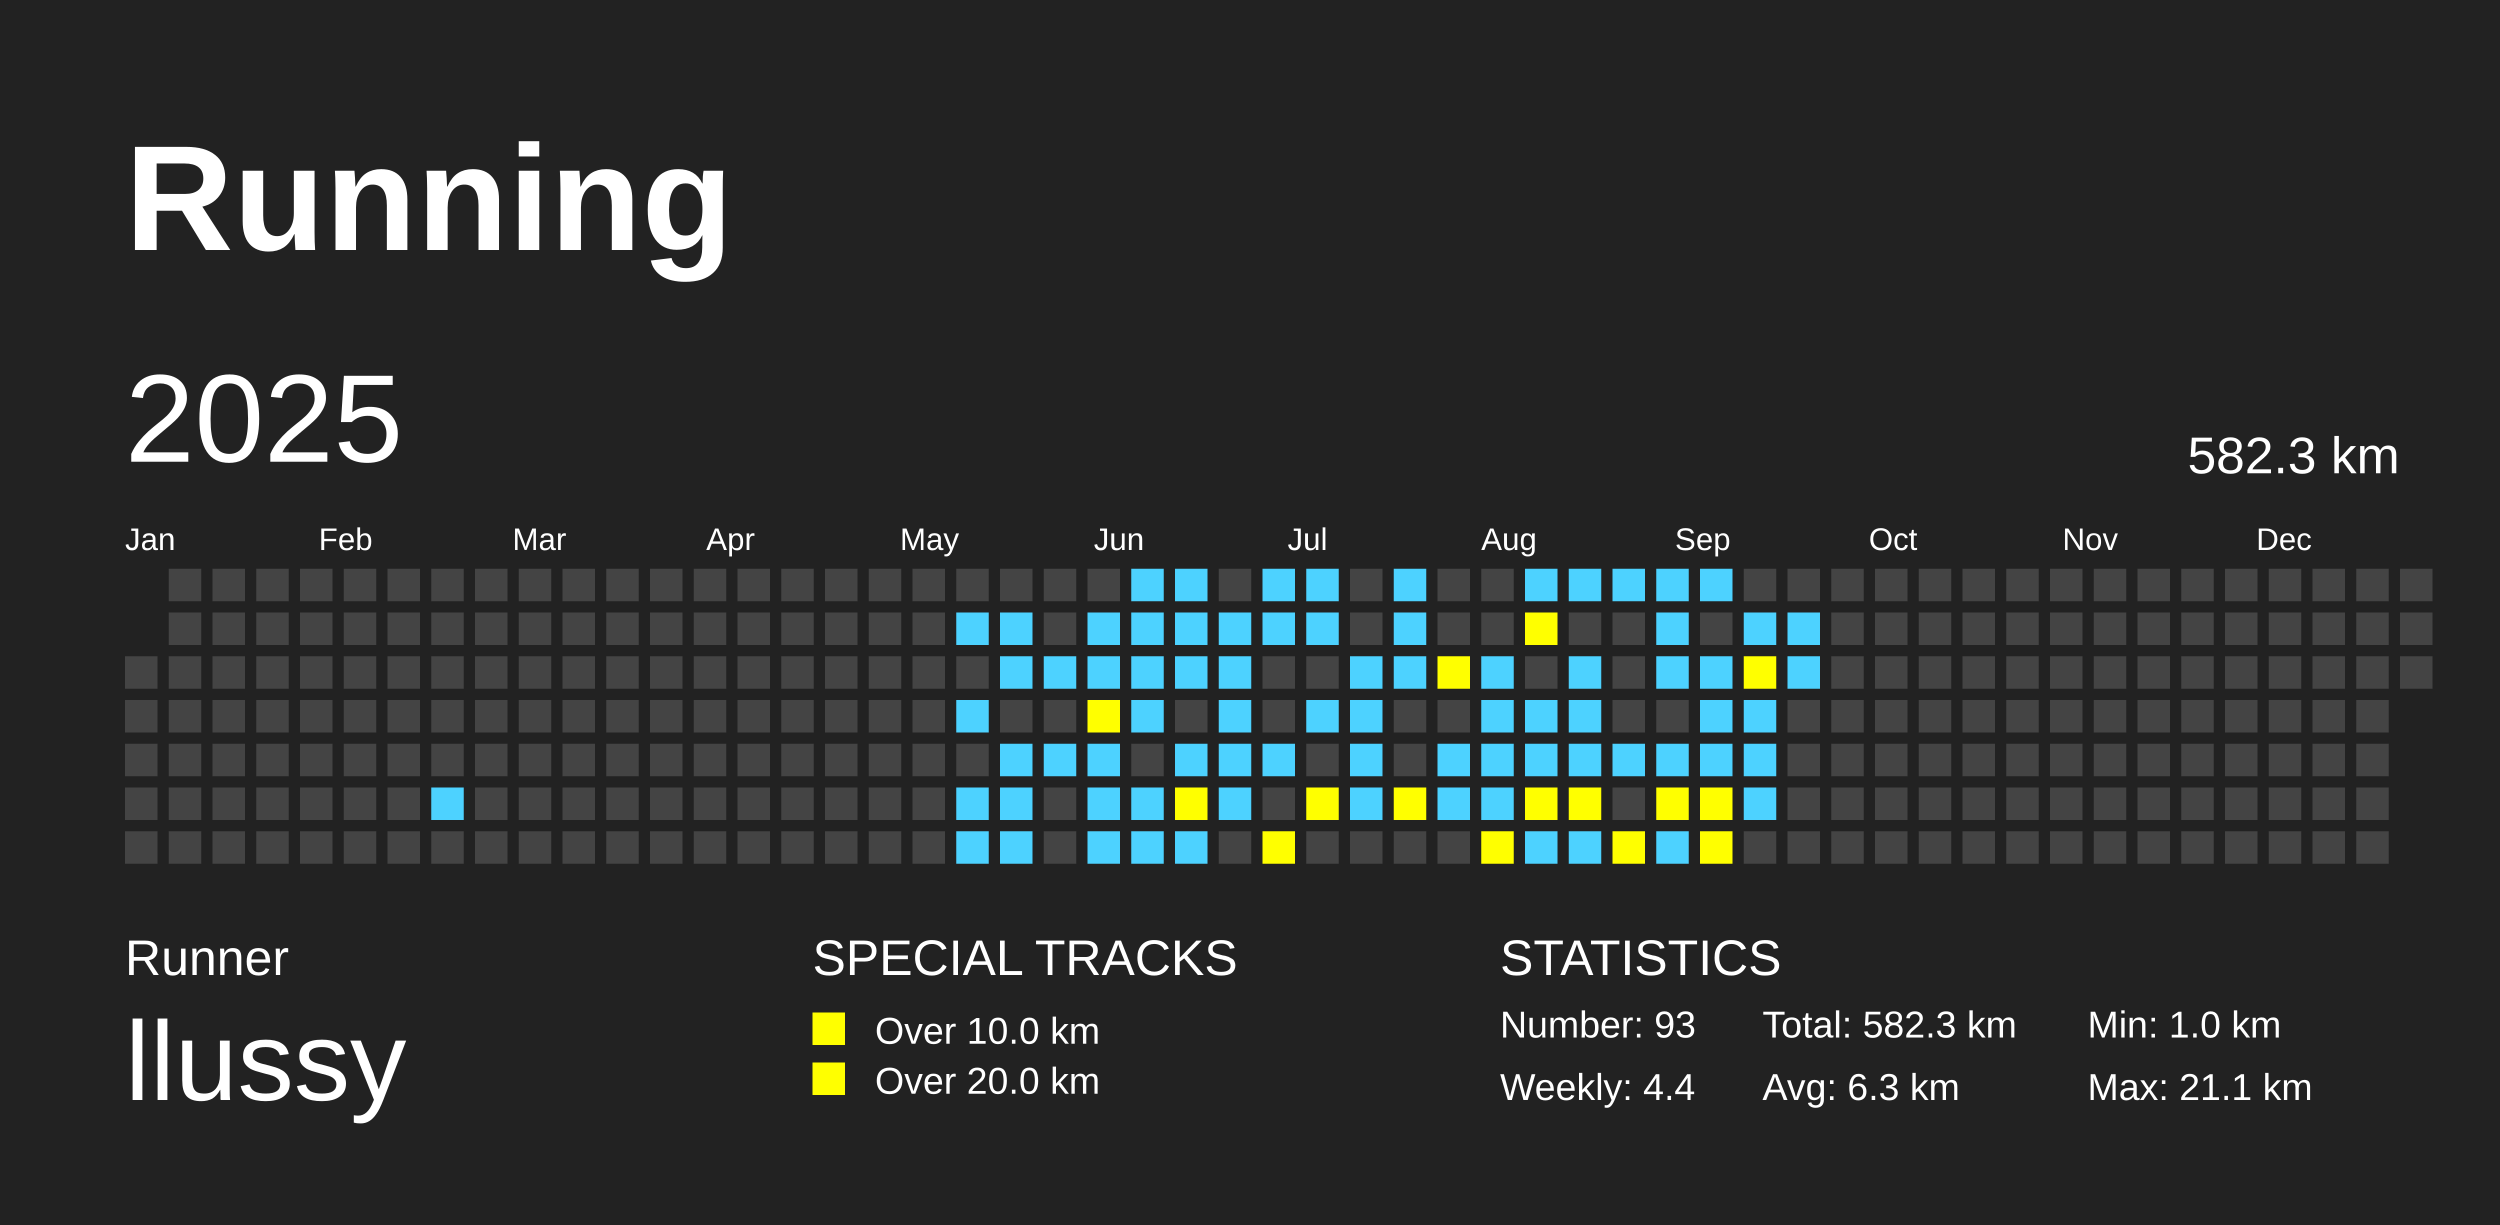
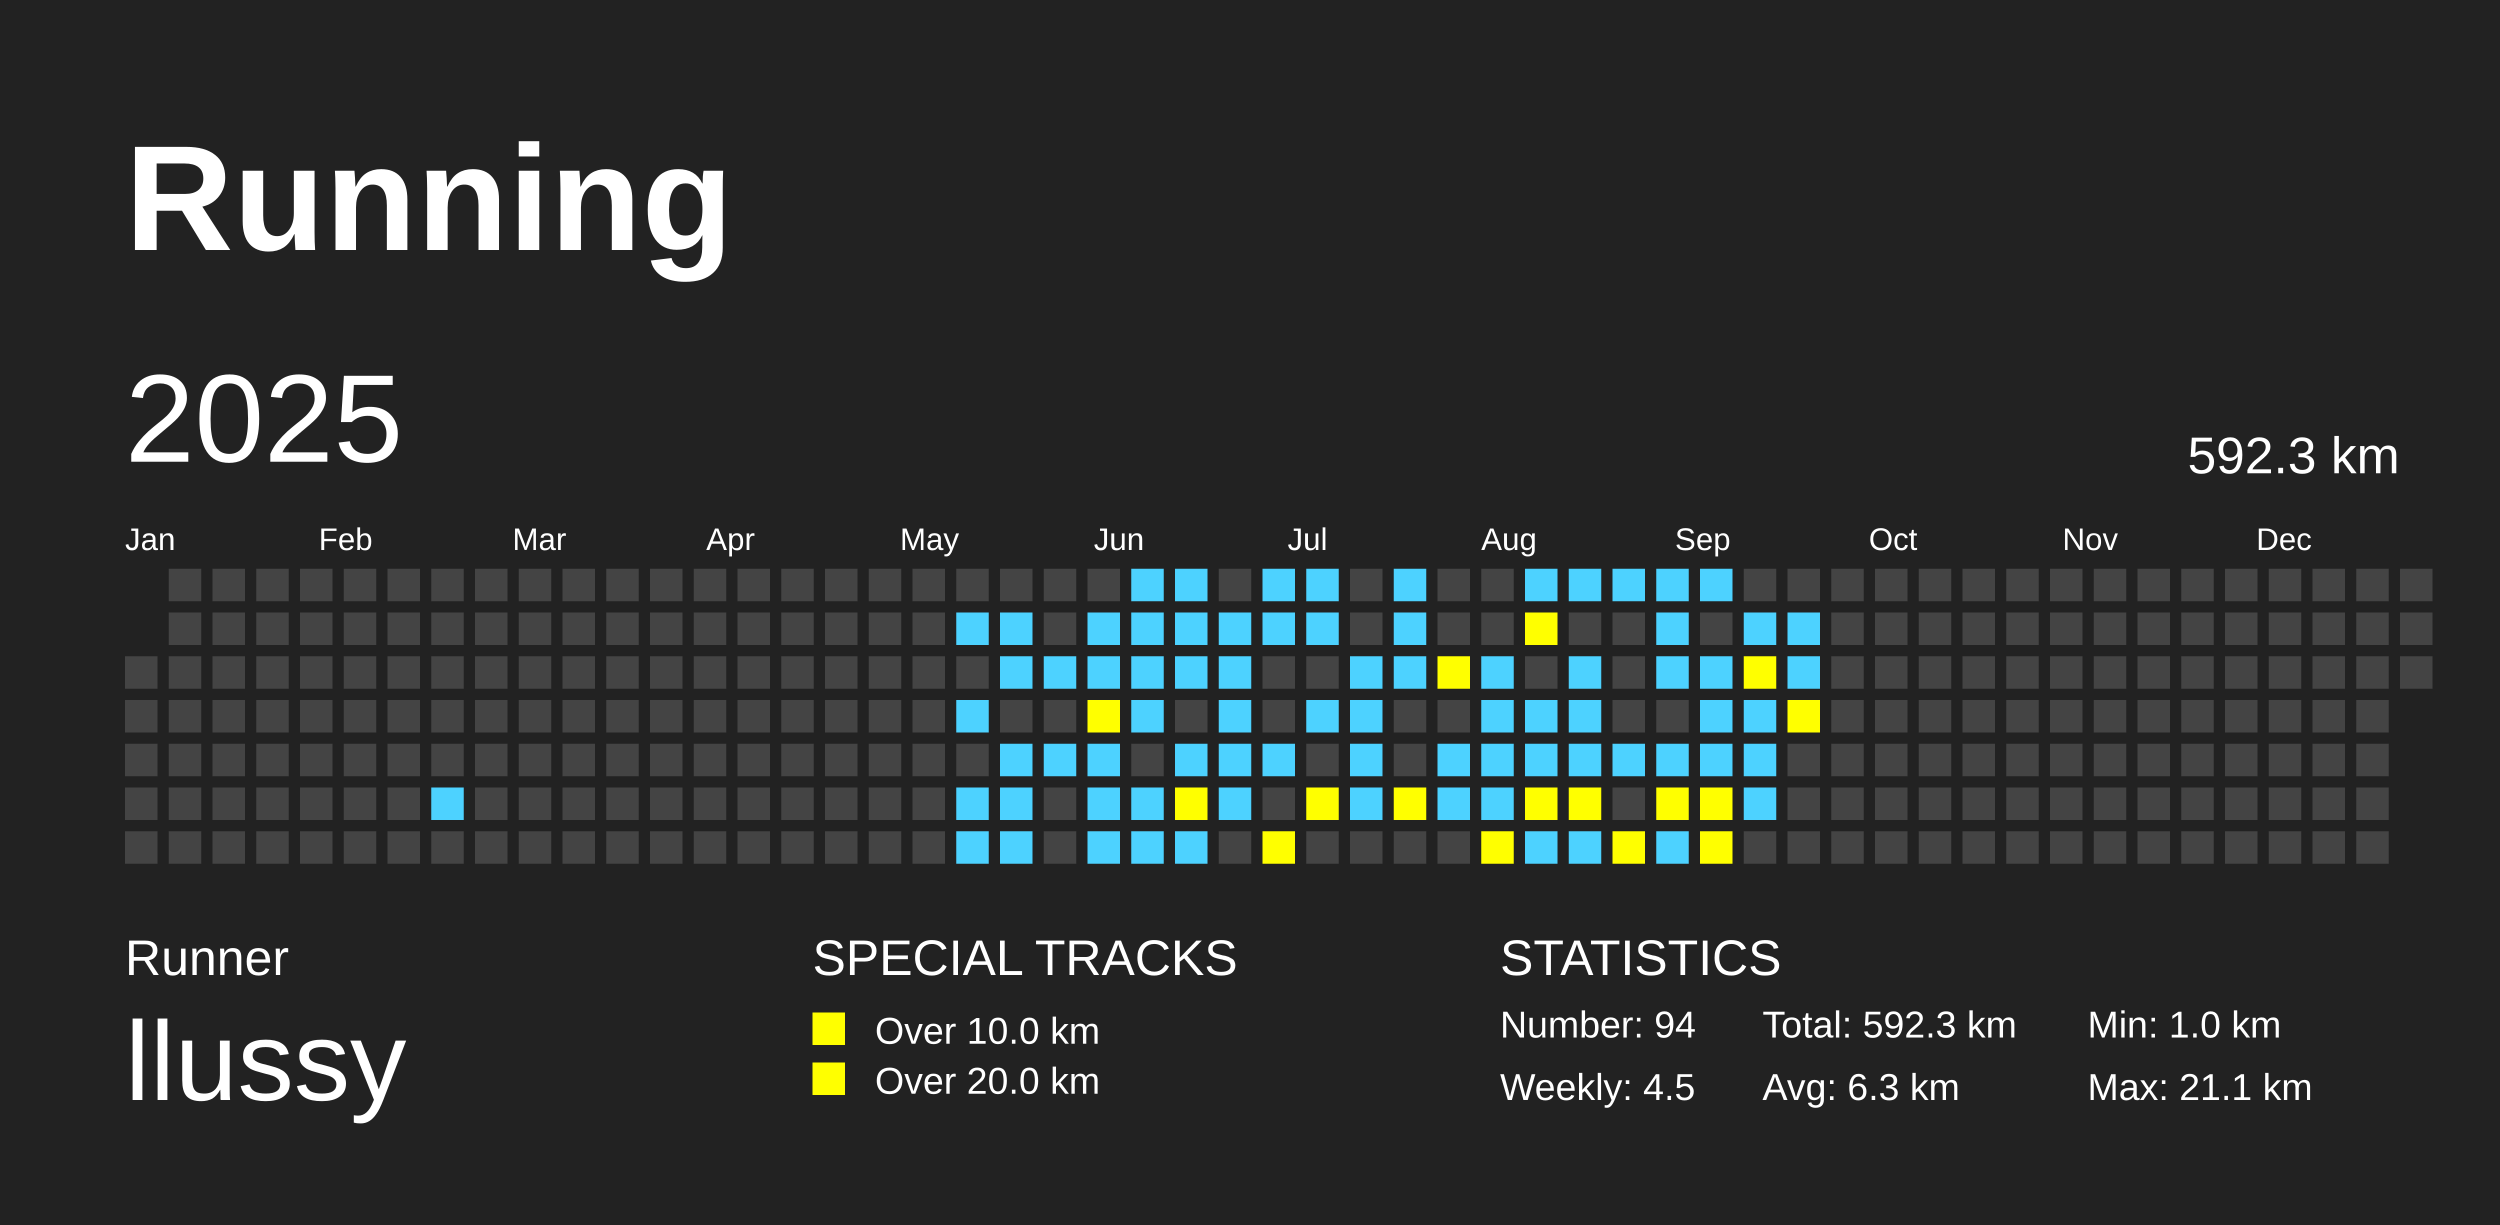
<svg xmlns="http://www.w3.org/2000/svg" baseProfile="full" height="98mm" version="1.1" viewBox="0,0,200,98" width="200mm">
  <defs />
  <rect fill="#222222" height="98" width="200" x="0" y="0" />
  <text fill="#FFFFFF" style="font-size:12px; font-family:Arial; font-weight:bold;" x="10" y="20">Running</text>
  <text fill="#FFFFFF" style="font-size:4px; font-family:Arial" x="10" y="78">Runner</text>
  <text fill="#FFFFFF" style="font-size:9px; font-family:Arial" x="10" y="88">llussy</text>
  <text fill="#FFFFFF" style="font-size:4px; font-family:Arial" x="65" y="78">SPECIAL TRACKS</text>
  <rect fill="#FFFF00" height="2.6" width="2.6" x="65" y="81" />
  <text fill="#FFFFFF" style="font-size:3px; font-family:Arial" x="70" y="83.5">Over 10.0 km</text>
  <rect fill="#FFFF00" height="2.6" width="2.6" x="65" y="85" />
  <text fill="#FFFFFF" style="font-size:3px; font-family:Arial" x="70" y="87.5">Over 20.0 km</text>
  <text fill="#FFFFFF" style="font-size:4px; font-family:Arial" x="120" y="78">STATISTICS</text>
-   <text fill="#FFFFFF" style="font-size:3px; font-family:Arial" x="120" y="83">Number: 93</text>
-   <text fill="#FFFFFF" style="font-size:3px; font-family:Arial" x="120" y="88">Weekly: 4.4</text>
-   <text fill="#FFFFFF" style="font-size:3px; font-family:Arial" x="141" y="83">Total: 582.3 km</text>
+   <text fill="#FFFFFF" style="font-size:3px; font-family:Arial" x="120" y="83">Number: 94</text>
+   <text fill="#FFFFFF" style="font-size:3px; font-family:Arial" x="120" y="88">Weekly: 4.5</text>
+   <text fill="#FFFFFF" style="font-size:3px; font-family:Arial" x="141" y="83">Total: 592.3 km</text>
  <text fill="#FFFFFF" style="font-size:3px; font-family:Arial" x="141" y="88">Avg: 6.3 km</text>
  <text fill="#FFFFFF" style="font-size:3px; font-family:Arial" x="167" y="83">Min: 1.0 km</text>
  <text fill="#FFFFFF" style="font-size:3px; font-family:Arial" x="167" y="88">Max: 21.1 km</text>
  <text dominant-baseline="hanging" fill="#FFFFFF" style="font-size:10.0px; font-family:Arial;" x="10" y="30">2025</text>
-   <text dominant-baseline="hanging" fill="#FFFFFF" style="font-size:4.125px; font-family:Arial;" x="175" y="35">582.3 km</text>
+   <text dominant-baseline="hanging" fill="#FFFFFF" style="font-size:4.125px; font-family:Arial;" x="175" y="35">592.3 km</text>
  <text fill="#FFFFFF" style="font-size:2.5px; font-family:Arial" x="10.0" y="44">Jan</text>
  <text fill="#FFFFFF" style="font-size:2.5px; font-family:Arial" x="25.5" y="44">Feb</text>
  <text fill="#FFFFFF" style="font-size:2.5px; font-family:Arial" x="41.0" y="44">Mar</text>
  <text fill="#FFFFFF" style="font-size:2.5px; font-family:Arial" x="56.5" y="44">Apr</text>
  <text fill="#FFFFFF" style="font-size:2.5px; font-family:Arial" x="72.0" y="44">May</text>
  <text fill="#FFFFFF" style="font-size:2.5px; font-family:Arial" x="87.5" y="44">Jun</text>
  <text fill="#FFFFFF" style="font-size:2.5px; font-family:Arial" x="103.0" y="44">Jul</text>
  <text fill="#FFFFFF" style="font-size:2.5px; font-family:Arial" x="118.5" y="44">Aug</text>
  <text fill="#FFFFFF" style="font-size:2.5px; font-family:Arial" x="134.0" y="44">Sep</text>
  <text fill="#FFFFFF" style="font-size:2.5px; font-family:Arial" x="149.5" y="44">Oct</text>
  <text fill="#FFFFFF" style="font-size:2.5px; font-family:Arial" x="165.0" y="44">Nov</text>
  <text fill="#FFFFFF" style="font-size:2.5px; font-family:Arial" x="180.5" y="44">Dec</text>
  <rect fill="#444444" height="2.6" width="2.6" x="10.0" y="52.5" />
  <rect fill="#444444" height="2.6" width="2.6" x="10.0" y="56.0" />
  <rect fill="#444444" height="2.6" width="2.6" x="10.0" y="59.5" />
  <rect fill="#444444" height="2.6" width="2.6" x="10.0" y="63.0" />
  <rect fill="#444444" height="2.6" width="2.6" x="10.0" y="66.5" />
  <rect fill="#444444" height="2.6" width="2.6" x="13.5" y="45.5" />
  <rect fill="#444444" height="2.6" width="2.6" x="13.5" y="49.0" />
  <rect fill="#444444" height="2.6" width="2.6" x="13.5" y="52.5" />
  <rect fill="#444444" height="2.6" width="2.6" x="13.5" y="56.0" />
  <rect fill="#444444" height="2.6" width="2.6" x="13.5" y="59.5" />
  <rect fill="#444444" height="2.6" width="2.6" x="13.5" y="63.0" />
  <rect fill="#444444" height="2.6" width="2.6" x="13.5" y="66.5" />
  <rect fill="#444444" height="2.6" width="2.6" x="17.0" y="45.5" />
  <rect fill="#444444" height="2.6" width="2.6" x="17.0" y="49.0" />
  <rect fill="#444444" height="2.6" width="2.6" x="17.0" y="52.5" />
  <rect fill="#444444" height="2.6" width="2.6" x="17.0" y="56.0" />
  <rect fill="#444444" height="2.6" width="2.6" x="17.0" y="59.5" />
  <rect fill="#444444" height="2.6" width="2.6" x="17.0" y="63.0" />
  <rect fill="#444444" height="2.6" width="2.6" x="17.0" y="66.5" />
  <rect fill="#444444" height="2.6" width="2.6" x="20.5" y="45.5" />
  <rect fill="#444444" height="2.6" width="2.6" x="20.5" y="49.0" />
  <rect fill="#444444" height="2.6" width="2.6" x="20.5" y="52.5" />
  <rect fill="#444444" height="2.6" width="2.6" x="20.5" y="56.0" />
  <rect fill="#444444" height="2.6" width="2.6" x="20.5" y="59.5" />
  <rect fill="#444444" height="2.6" width="2.6" x="20.5" y="63.0" />
  <rect fill="#444444" height="2.6" width="2.6" x="20.5" y="66.5" />
  <rect fill="#444444" height="2.6" width="2.6" x="24.0" y="45.5" />
  <rect fill="#444444" height="2.6" width="2.6" x="24.0" y="49.0" />
  <rect fill="#444444" height="2.6" width="2.6" x="24.0" y="52.5" />
  <rect fill="#444444" height="2.6" width="2.6" x="24.0" y="56.0" />
  <rect fill="#444444" height="2.6" width="2.6" x="24.0" y="59.5" />
  <rect fill="#444444" height="2.6" width="2.6" x="24.0" y="63.0" />
  <rect fill="#444444" height="2.6" width="2.6" x="24.0" y="66.5" />
  <rect fill="#444444" height="2.6" width="2.6" x="27.5" y="45.5" />
  <rect fill="#444444" height="2.6" width="2.6" x="27.5" y="49.0" />
  <rect fill="#444444" height="2.6" width="2.6" x="27.5" y="52.5" />
  <rect fill="#444444" height="2.6" width="2.6" x="27.5" y="56.0" />
  <rect fill="#444444" height="2.6" width="2.6" x="27.5" y="59.5" />
  <rect fill="#444444" height="2.6" width="2.6" x="27.5" y="63.0" />
  <rect fill="#444444" height="2.6" width="2.6" x="27.5" y="66.5" />
  <rect fill="#444444" height="2.6" width="2.6" x="31.0" y="45.5" />
  <rect fill="#444444" height="2.6" width="2.6" x="31.0" y="49.0" />
  <rect fill="#444444" height="2.6" width="2.6" x="31.0" y="52.5" />
  <rect fill="#444444" height="2.6" width="2.6" x="31.0" y="56.0" />
  <rect fill="#444444" height="2.6" width="2.6" x="31.0" y="59.5" />
  <rect fill="#444444" height="2.6" width="2.6" x="31.0" y="63.0" />
  <rect fill="#444444" height="2.6" width="2.6" x="31.0" y="66.5" />
  <rect fill="#444444" height="2.6" width="2.6" x="34.5" y="45.5" />
  <rect fill="#444444" height="2.6" width="2.6" x="34.5" y="49.0" />
  <rect fill="#444444" height="2.6" width="2.6" x="34.5" y="52.5" />
  <rect fill="#444444" height="2.6" width="2.6" x="34.5" y="56.0" />
  <rect fill="#444444" height="2.6" width="2.6" x="34.5" y="59.5" />
  <rect fill="#4dd2ff" height="2.6" width="2.6" x="34.5" y="63.0" />
  <rect fill="#444444" height="2.6" width="2.6" x="34.5" y="66.5" />
  <rect fill="#444444" height="2.6" width="2.6" x="38.0" y="45.5" />
  <rect fill="#444444" height="2.6" width="2.6" x="38.0" y="49.0" />
  <rect fill="#444444" height="2.6" width="2.6" x="38.0" y="52.5" />
  <rect fill="#444444" height="2.6" width="2.6" x="38.0" y="56.0" />
  <rect fill="#444444" height="2.6" width="2.6" x="38.0" y="59.5" />
  <rect fill="#444444" height="2.6" width="2.6" x="38.0" y="63.0" />
  <rect fill="#444444" height="2.6" width="2.6" x="38.0" y="66.5" />
  <rect fill="#444444" height="2.6" width="2.6" x="41.5" y="45.5" />
  <rect fill="#444444" height="2.6" width="2.6" x="41.5" y="49.0" />
  <rect fill="#444444" height="2.6" width="2.6" x="41.5" y="52.5" />
  <rect fill="#444444" height="2.6" width="2.6" x="41.5" y="56.0" />
  <rect fill="#444444" height="2.6" width="2.6" x="41.5" y="59.5" />
  <rect fill="#444444" height="2.6" width="2.6" x="41.5" y="63.0" />
  <rect fill="#444444" height="2.6" width="2.6" x="41.5" y="66.5" />
  <rect fill="#444444" height="2.6" width="2.6" x="45.0" y="45.5" />
  <rect fill="#444444" height="2.6" width="2.6" x="45.0" y="49.0" />
  <rect fill="#444444" height="2.6" width="2.6" x="45.0" y="52.5" />
  <rect fill="#444444" height="2.6" width="2.6" x="45.0" y="56.0" />
  <rect fill="#444444" height="2.6" width="2.6" x="45.0" y="59.5" />
  <rect fill="#444444" height="2.6" width="2.6" x="45.0" y="63.0" />
  <rect fill="#444444" height="2.6" width="2.6" x="45.0" y="66.5" />
  <rect fill="#444444" height="2.6" width="2.6" x="48.5" y="45.5" />
  <rect fill="#444444" height="2.6" width="2.6" x="48.5" y="49.0" />
  <rect fill="#444444" height="2.6" width="2.6" x="48.5" y="52.5" />
  <rect fill="#444444" height="2.6" width="2.6" x="48.5" y="56.0" />
  <rect fill="#444444" height="2.6" width="2.6" x="48.5" y="59.5" />
  <rect fill="#444444" height="2.6" width="2.6" x="48.5" y="63.0" />
  <rect fill="#444444" height="2.6" width="2.6" x="48.5" y="66.5" />
  <rect fill="#444444" height="2.6" width="2.6" x="52.0" y="45.5" />
  <rect fill="#444444" height="2.6" width="2.6" x="52.0" y="49.0" />
  <rect fill="#444444" height="2.6" width="2.6" x="52.0" y="52.5" />
  <rect fill="#444444" height="2.6" width="2.6" x="52.0" y="56.0" />
  <rect fill="#444444" height="2.6" width="2.6" x="52.0" y="59.5" />
  <rect fill="#444444" height="2.6" width="2.6" x="52.0" y="63.0" />
  <rect fill="#444444" height="2.6" width="2.6" x="52.0" y="66.5" />
  <rect fill="#444444" height="2.6" width="2.6" x="55.5" y="45.5" />
  <rect fill="#444444" height="2.6" width="2.6" x="55.5" y="49.0" />
  <rect fill="#444444" height="2.6" width="2.6" x="55.5" y="52.5" />
  <rect fill="#444444" height="2.6" width="2.6" x="55.5" y="56.0" />
  <rect fill="#444444" height="2.6" width="2.6" x="55.5" y="59.5" />
  <rect fill="#444444" height="2.6" width="2.6" x="55.5" y="63.0" />
  <rect fill="#444444" height="2.6" width="2.6" x="55.5" y="66.5" />
  <rect fill="#444444" height="2.6" width="2.6" x="59.0" y="45.5" />
  <rect fill="#444444" height="2.6" width="2.6" x="59.0" y="49.0" />
  <rect fill="#444444" height="2.6" width="2.6" x="59.0" y="52.5" />
  <rect fill="#444444" height="2.6" width="2.6" x="59.0" y="56.0" />
  <rect fill="#444444" height="2.6" width="2.6" x="59.0" y="59.5" />
  <rect fill="#444444" height="2.6" width="2.6" x="59.0" y="63.0" />
  <rect fill="#444444" height="2.6" width="2.6" x="59.0" y="66.5" />
  <rect fill="#444444" height="2.6" width="2.6" x="62.5" y="45.5" />
  <rect fill="#444444" height="2.6" width="2.6" x="62.5" y="49.0" />
  <rect fill="#444444" height="2.6" width="2.6" x="62.5" y="52.5" />
  <rect fill="#444444" height="2.6" width="2.6" x="62.5" y="56.0" />
  <rect fill="#444444" height="2.6" width="2.6" x="62.5" y="59.5" />
  <rect fill="#444444" height="2.6" width="2.6" x="62.5" y="63.0" />
  <rect fill="#444444" height="2.6" width="2.6" x="62.5" y="66.5" />
  <rect fill="#444444" height="2.6" width="2.6" x="66.0" y="45.5" />
  <rect fill="#444444" height="2.6" width="2.6" x="66.0" y="49.0" />
  <rect fill="#444444" height="2.6" width="2.6" x="66.0" y="52.5" />
  <rect fill="#444444" height="2.6" width="2.6" x="66.0" y="56.0" />
  <rect fill="#444444" height="2.6" width="2.6" x="66.0" y="59.5" />
  <rect fill="#444444" height="2.6" width="2.6" x="66.0" y="63.0" />
  <rect fill="#444444" height="2.6" width="2.6" x="66.0" y="66.5" />
  <rect fill="#444444" height="2.6" width="2.6" x="69.5" y="45.5" />
  <rect fill="#444444" height="2.6" width="2.6" x="69.5" y="49.0" />
  <rect fill="#444444" height="2.6" width="2.6" x="69.5" y="52.5" />
  <rect fill="#444444" height="2.6" width="2.6" x="69.5" y="56.0" />
  <rect fill="#444444" height="2.6" width="2.6" x="69.5" y="59.5" />
  <rect fill="#444444" height="2.6" width="2.6" x="69.5" y="63.0" />
  <rect fill="#444444" height="2.6" width="2.6" x="69.5" y="66.5" />
  <rect fill="#444444" height="2.6" width="2.6" x="73.0" y="45.5" />
  <rect fill="#444444" height="2.6" width="2.6" x="73.0" y="49.0" />
  <rect fill="#444444" height="2.6" width="2.6" x="73.0" y="52.5" />
  <rect fill="#444444" height="2.6" width="2.6" x="73.0" y="56.0" />
  <rect fill="#444444" height="2.6" width="2.6" x="73.0" y="59.5" />
  <rect fill="#444444" height="2.6" width="2.6" x="73.0" y="63.0" />
  <rect fill="#444444" height="2.6" width="2.6" x="73.0" y="66.5" />
  <rect fill="#444444" height="2.6" width="2.6" x="76.5" y="45.5" />
  <rect fill="#4dd2ff" height="2.6" width="2.6" x="76.5" y="49.0" />
  <rect fill="#444444" height="2.6" width="2.6" x="76.5" y="52.5" />
  <rect fill="#4dd2ff" height="2.6" width="2.6" x="76.5" y="56.0" />
  <rect fill="#444444" height="2.6" width="2.6" x="76.5" y="59.5" />
  <rect fill="#4dd2ff" height="2.6" width="2.6" x="76.5" y="63.0" />
  <rect fill="#4dd2ff" height="2.6" width="2.6" x="76.5" y="66.5" />
  <rect fill="#444444" height="2.6" width="2.6" x="80.0" y="45.5" />
  <rect fill="#4dd2ff" height="2.6" width="2.6" x="80.0" y="49.0" />
  <rect fill="#4dd2ff" height="2.6" width="2.6" x="80.0" y="52.5" />
  <rect fill="#444444" height="2.6" width="2.6" x="80.0" y="56.0" />
  <rect fill="#4dd2ff" height="2.6" width="2.6" x="80.0" y="59.5" />
  <rect fill="#4dd2ff" height="2.6" width="2.6" x="80.0" y="63.0" />
  <rect fill="#4dd2ff" height="2.6" width="2.6" x="80.0" y="66.5" />
  <rect fill="#444444" height="2.6" width="2.6" x="83.5" y="45.5" />
  <rect fill="#444444" height="2.6" width="2.6" x="83.5" y="49.0" />
  <rect fill="#4dd2ff" height="2.6" width="2.6" x="83.5" y="52.5" />
  <rect fill="#444444" height="2.6" width="2.6" x="83.5" y="56.0" />
  <rect fill="#4dd2ff" height="2.6" width="2.6" x="83.5" y="59.5" />
  <rect fill="#444444" height="2.6" width="2.6" x="83.5" y="63.0" />
  <rect fill="#444444" height="2.6" width="2.6" x="83.5" y="66.5" />
  <rect fill="#444444" height="2.6" width="2.6" x="87.0" y="45.5" />
  <rect fill="#4dd2ff" height="2.6" width="2.6" x="87.0" y="49.0" />
  <rect fill="#4dd2ff" height="2.6" width="2.6" x="87.0" y="52.5" />
  <rect fill="#ffff00" height="2.6" width="2.6" x="87.0" y="56.0" />
  <rect fill="#4dd2ff" height="2.6" width="2.6" x="87.0" y="59.5" />
  <rect fill="#4dd2ff" height="2.6" width="2.6" x="87.0" y="63.0" />
  <rect fill="#4dd2ff" height="2.6" width="2.6" x="87.0" y="66.5" />
  <rect fill="#4dd2ff" height="2.6" width="2.6" x="90.5" y="45.5" />
  <rect fill="#4dd2ff" height="2.6" width="2.6" x="90.5" y="49.0" />
  <rect fill="#4dd2ff" height="2.6" width="2.6" x="90.5" y="52.5" />
  <rect fill="#4dd2ff" height="2.6" width="2.6" x="90.5" y="56.0" />
  <rect fill="#444444" height="2.6" width="2.6" x="90.5" y="59.5" />
  <rect fill="#4dd2ff" height="2.6" width="2.6" x="90.5" y="63.0" />
  <rect fill="#4dd2ff" height="2.6" width="2.6" x="90.5" y="66.5" />
  <rect fill="#4dd2ff" height="2.6" width="2.6" x="94.0" y="45.5" />
  <rect fill="#4dd2ff" height="2.6" width="2.6" x="94.0" y="49.0" />
  <rect fill="#4dd2ff" height="2.6" width="2.6" x="94.0" y="52.5" />
  <rect fill="#444444" height="2.6" width="2.6" x="94.0" y="56.0" />
  <rect fill="#4dd2ff" height="2.6" width="2.6" x="94.0" y="59.5" />
  <rect fill="#ffff00" height="2.6" width="2.6" x="94.0" y="63.0" />
  <rect fill="#4dd2ff" height="2.6" width="2.6" x="94.0" y="66.5" />
  <rect fill="#444444" height="2.6" width="2.6" x="97.5" y="45.5" />
  <rect fill="#4dd2ff" height="2.6" width="2.6" x="97.5" y="49.0" />
  <rect fill="#4dd2ff" height="2.6" width="2.6" x="97.5" y="52.5" />
  <rect fill="#4dd2ff" height="2.6" width="2.6" x="97.5" y="56.0" />
  <rect fill="#4dd2ff" height="2.6" width="2.6" x="97.5" y="59.5" />
  <rect fill="#4dd2ff" height="2.6" width="2.6" x="97.5" y="63.0" />
  <rect fill="#444444" height="2.6" width="2.6" x="97.5" y="66.5" />
  <rect fill="#4dd2ff" height="2.6" width="2.6" x="101.0" y="45.5" />
  <rect fill="#4dd2ff" height="2.6" width="2.6" x="101.0" y="49.0" />
  <rect fill="#444444" height="2.6" width="2.6" x="101.0" y="52.5" />
  <rect fill="#444444" height="2.6" width="2.6" x="101.0" y="56.0" />
  <rect fill="#4dd2ff" height="2.6" width="2.6" x="101.0" y="59.5" />
  <rect fill="#444444" height="2.6" width="2.6" x="101.0" y="63.0" />
  <rect fill="#ffff00" height="2.6" width="2.6" x="101.0" y="66.5" />
  <rect fill="#4dd2ff" height="2.6" width="2.6" x="104.5" y="45.5" />
  <rect fill="#4dd2ff" height="2.6" width="2.6" x="104.5" y="49.0" />
  <rect fill="#444444" height="2.6" width="2.6" x="104.5" y="52.5" />
  <rect fill="#4dd2ff" height="2.6" width="2.6" x="104.5" y="56.0" />
  <rect fill="#444444" height="2.6" width="2.6" x="104.5" y="59.5" />
  <rect fill="#ffff00" height="2.6" width="2.6" x="104.5" y="63.0" />
  <rect fill="#444444" height="2.6" width="2.6" x="104.5" y="66.5" />
  <rect fill="#444444" height="2.6" width="2.6" x="108.0" y="45.5" />
  <rect fill="#444444" height="2.6" width="2.6" x="108.0" y="49.0" />
  <rect fill="#4dd2ff" height="2.6" width="2.6" x="108.0" y="52.5" />
  <rect fill="#4dd2ff" height="2.6" width="2.6" x="108.0" y="56.0" />
  <rect fill="#4dd2ff" height="2.6" width="2.6" x="108.0" y="59.5" />
  <rect fill="#4dd2ff" height="2.6" width="2.6" x="108.0" y="63.0" />
  <rect fill="#444444" height="2.6" width="2.6" x="108.0" y="66.5" />
  <rect fill="#4dd2ff" height="2.6" width="2.6" x="111.5" y="45.5" />
  <rect fill="#4dd2ff" height="2.6" width="2.6" x="111.5" y="49.0" />
  <rect fill="#4dd2ff" height="2.6" width="2.6" x="111.5" y="52.5" />
  <rect fill="#444444" height="2.6" width="2.6" x="111.5" y="56.0" />
  <rect fill="#444444" height="2.6" width="2.6" x="111.5" y="59.5" />
  <rect fill="#ffff00" height="2.6" width="2.6" x="111.5" y="63.0" />
  <rect fill="#444444" height="2.6" width="2.6" x="111.5" y="66.5" />
  <rect fill="#444444" height="2.6" width="2.6" x="115.0" y="45.5" />
  <rect fill="#444444" height="2.6" width="2.6" x="115.0" y="49.0" />
  <rect fill="#ffff00" height="2.6" width="2.6" x="115.0" y="52.5" />
  <rect fill="#444444" height="2.6" width="2.6" x="115.0" y="56.0" />
  <rect fill="#4dd2ff" height="2.6" width="2.6" x="115.0" y="59.5" />
  <rect fill="#4dd2ff" height="2.6" width="2.6" x="115.0" y="63.0" />
  <rect fill="#444444" height="2.6" width="2.6" x="115.0" y="66.5" />
  <rect fill="#444444" height="2.6" width="2.6" x="118.5" y="45.5" />
  <rect fill="#444444" height="2.6" width="2.6" x="118.5" y="49.0" />
  <rect fill="#4dd2ff" height="2.6" width="2.6" x="118.5" y="52.5" />
  <rect fill="#4dd2ff" height="2.6" width="2.6" x="118.5" y="56.0" />
  <rect fill="#4dd2ff" height="2.6" width="2.6" x="118.5" y="59.5" />
  <rect fill="#4dd2ff" height="2.6" width="2.6" x="118.5" y="63.0" />
  <rect fill="#FFFF00" height="2.6" width="2.6" x="118.5" y="66.5" />
  <rect fill="#4dd2ff" height="2.6" width="2.6" x="122.0" y="45.5" />
  <rect fill="#ffff00" height="2.6" width="2.6" x="122.0" y="49.0" />
  <rect fill="#444444" height="2.6" width="2.6" x="122.0" y="52.5" />
  <rect fill="#4dd2ff" height="2.6" width="2.6" x="122.0" y="56.0" />
  <rect fill="#4dd2ff" height="2.6" width="2.6" x="122.0" y="59.5" />
  <rect fill="#ffff00" height="2.6" width="2.6" x="122.0" y="63.0" />
  <rect fill="#4dd2ff" height="2.6" width="2.6" x="122.0" y="66.5" />
  <rect fill="#4dd2ff" height="2.6" width="2.6" x="125.5" y="45.5" />
  <rect fill="#444444" height="2.6" width="2.6" x="125.5" y="49.0" />
  <rect fill="#4dd2ff" height="2.6" width="2.6" x="125.5" y="52.5" />
  <rect fill="#4dd2ff" height="2.6" width="2.6" x="125.5" y="56.0" />
  <rect fill="#4dd2ff" height="2.6" width="2.6" x="125.5" y="59.5" />
  <rect fill="#ffff00" height="2.6" width="2.6" x="125.5" y="63.0" />
  <rect fill="#4dd2ff" height="2.6" width="2.6" x="125.5" y="66.5" />
  <rect fill="#4dd2ff" height="2.6" width="2.6" x="129.0" y="45.5" />
  <rect fill="#444444" height="2.6" width="2.6" x="129.0" y="49.0" />
  <rect fill="#444444" height="2.6" width="2.6" x="129.0" y="52.5" />
  <rect fill="#444444" height="2.6" width="2.6" x="129.0" y="56.0" />
  <rect fill="#4dd2ff" height="2.6" width="2.6" x="129.0" y="59.5" />
  <rect fill="#444444" height="2.6" width="2.6" x="129.0" y="63.0" />
  <rect fill="#ffff00" height="2.6" width="2.6" x="129.0" y="66.5" />
  <rect fill="#4dd2ff" height="2.6" width="2.6" x="132.5" y="45.5" />
  <rect fill="#4dd2ff" height="2.6" width="2.6" x="132.5" y="49.0" />
  <rect fill="#4dd2ff" height="2.6" width="2.6" x="132.5" y="52.5" />
  <rect fill="#444444" height="2.6" width="2.6" x="132.5" y="56.0" />
  <rect fill="#4dd2ff" height="2.6" width="2.6" x="132.5" y="59.5" />
  <rect fill="#ffff00" height="2.6" width="2.6" x="132.5" y="63.0" />
  <rect fill="#4dd2ff" height="2.6" width="2.6" x="132.5" y="66.5" />
  <rect fill="#4dd2ff" height="2.6" width="2.6" x="136.0" y="45.5" />
  <rect fill="#444444" height="2.6" width="2.6" x="136.0" y="49.0" />
  <rect fill="#4dd2ff" height="2.6" width="2.6" x="136.0" y="52.5" />
  <rect fill="#4dd2ff" height="2.6" width="2.6" x="136.0" y="56.0" />
  <rect fill="#4dd2ff" height="2.6" width="2.6" x="136.0" y="59.5" />
  <rect fill="#ffff00" height="2.6" width="2.6" x="136.0" y="63.0" />
  <rect fill="#ffff00" height="2.6" width="2.6" x="136.0" y="66.5" />
  <rect fill="#444444" height="2.6" width="2.6" x="139.5" y="45.5" />
  <rect fill="#4dd2ff" height="2.6" width="2.6" x="139.5" y="49.0" />
  <rect fill="#ffff00" height="2.6" width="2.6" x="139.5" y="52.5" />
  <rect fill="#4dd2ff" height="2.6" width="2.6" x="139.5" y="56.0" />
  <rect fill="#4dd2ff" height="2.6" width="2.6" x="139.5" y="59.5" />
  <rect fill="#4dd2ff" height="2.6" width="2.6" x="139.5" y="63.0" />
  <rect fill="#444444" height="2.6" width="2.6" x="139.5" y="66.5" />
  <rect fill="#444444" height="2.6" width="2.6" x="143.0" y="45.5" />
  <rect fill="#4dd2ff" height="2.6" width="2.6" x="143.0" y="49.0" />
  <rect fill="#4dd2ff" height="2.6" width="2.6" x="143.0" y="52.5" />
-   <rect fill="#444444" height="2.6" width="2.6" x="143.0" y="56.0" />
+   <rect fill="#ffff00" height="2.6" width="2.6" x="143.0" y="56.0" />
  <rect fill="#444444" height="2.6" width="2.6" x="143.0" y="59.5" />
  <rect fill="#444444" height="2.6" width="2.6" x="143.0" y="63.0" />
  <rect fill="#444444" height="2.6" width="2.6" x="143.0" y="66.5" />
  <rect fill="#444444" height="2.6" width="2.6" x="146.5" y="45.5" />
  <rect fill="#444444" height="2.6" width="2.6" x="146.5" y="49.0" />
  <rect fill="#444444" height="2.6" width="2.6" x="146.5" y="52.5" />
  <rect fill="#444444" height="2.6" width="2.6" x="146.5" y="56.0" />
  <rect fill="#444444" height="2.6" width="2.6" x="146.5" y="59.5" />
  <rect fill="#444444" height="2.6" width="2.6" x="146.5" y="63.0" />
  <rect fill="#444444" height="2.6" width="2.6" x="146.5" y="66.5" />
  <rect fill="#444444" height="2.6" width="2.6" x="150.0" y="45.5" />
  <rect fill="#444444" height="2.6" width="2.6" x="150.0" y="49.0" />
  <rect fill="#444444" height="2.6" width="2.6" x="150.0" y="52.5" />
  <rect fill="#444444" height="2.6" width="2.6" x="150.0" y="56.0" />
  <rect fill="#444444" height="2.6" width="2.6" x="150.0" y="59.5" />
  <rect fill="#444444" height="2.6" width="2.6" x="150.0" y="63.0" />
  <rect fill="#444444" height="2.6" width="2.6" x="150.0" y="66.5" />
  <rect fill="#444444" height="2.6" width="2.6" x="153.5" y="45.5" />
  <rect fill="#444444" height="2.6" width="2.6" x="153.5" y="49.0" />
  <rect fill="#444444" height="2.6" width="2.6" x="153.5" y="52.5" />
  <rect fill="#444444" height="2.6" width="2.6" x="153.5" y="56.0" />
  <rect fill="#444444" height="2.6" width="2.6" x="153.5" y="59.5" />
  <rect fill="#444444" height="2.6" width="2.6" x="153.5" y="63.0" />
  <rect fill="#444444" height="2.6" width="2.6" x="153.5" y="66.5" />
  <rect fill="#444444" height="2.6" width="2.6" x="157.0" y="45.5" />
  <rect fill="#444444" height="2.6" width="2.6" x="157.0" y="49.0" />
  <rect fill="#444444" height="2.6" width="2.6" x="157.0" y="52.5" />
  <rect fill="#444444" height="2.6" width="2.6" x="157.0" y="56.0" />
  <rect fill="#444444" height="2.6" width="2.6" x="157.0" y="59.5" />
  <rect fill="#444444" height="2.6" width="2.6" x="157.0" y="63.0" />
  <rect fill="#444444" height="2.6" width="2.6" x="157.0" y="66.5" />
  <rect fill="#444444" height="2.6" width="2.6" x="160.5" y="45.5" />
  <rect fill="#444444" height="2.6" width="2.6" x="160.5" y="49.0" />
  <rect fill="#444444" height="2.6" width="2.6" x="160.5" y="52.5" />
  <rect fill="#444444" height="2.6" width="2.6" x="160.5" y="56.0" />
  <rect fill="#444444" height="2.6" width="2.6" x="160.5" y="59.5" />
  <rect fill="#444444" height="2.6" width="2.6" x="160.5" y="63.0" />
  <rect fill="#444444" height="2.6" width="2.6" x="160.5" y="66.5" />
  <rect fill="#444444" height="2.6" width="2.6" x="164.0" y="45.5" />
  <rect fill="#444444" height="2.6" width="2.6" x="164.0" y="49.0" />
  <rect fill="#444444" height="2.6" width="2.6" x="164.0" y="52.5" />
  <rect fill="#444444" height="2.6" width="2.6" x="164.0" y="56.0" />
  <rect fill="#444444" height="2.6" width="2.6" x="164.0" y="59.5" />
  <rect fill="#444444" height="2.6" width="2.6" x="164.0" y="63.0" />
  <rect fill="#444444" height="2.6" width="2.6" x="164.0" y="66.5" />
  <rect fill="#444444" height="2.6" width="2.6" x="167.5" y="45.5" />
  <rect fill="#444444" height="2.6" width="2.6" x="167.5" y="49.0" />
  <rect fill="#444444" height="2.6" width="2.6" x="167.5" y="52.5" />
  <rect fill="#444444" height="2.6" width="2.6" x="167.5" y="56.0" />
  <rect fill="#444444" height="2.6" width="2.6" x="167.5" y="59.5" />
  <rect fill="#444444" height="2.6" width="2.6" x="167.5" y="63.0" />
  <rect fill="#444444" height="2.6" width="2.6" x="167.5" y="66.5" />
  <rect fill="#444444" height="2.6" width="2.6" x="171.0" y="45.5" />
  <rect fill="#444444" height="2.6" width="2.6" x="171.0" y="49.0" />
  <rect fill="#444444" height="2.6" width="2.6" x="171.0" y="52.5" />
  <rect fill="#444444" height="2.6" width="2.6" x="171.0" y="56.0" />
  <rect fill="#444444" height="2.6" width="2.6" x="171.0" y="59.5" />
  <rect fill="#444444" height="2.6" width="2.6" x="171.0" y="63.0" />
  <rect fill="#444444" height="2.6" width="2.6" x="171.0" y="66.5" />
  <rect fill="#444444" height="2.6" width="2.6" x="174.5" y="45.5" />
  <rect fill="#444444" height="2.6" width="2.6" x="174.5" y="49.0" />
  <rect fill="#444444" height="2.6" width="2.6" x="174.5" y="52.5" />
  <rect fill="#444444" height="2.6" width="2.6" x="174.5" y="56.0" />
  <rect fill="#444444" height="2.6" width="2.6" x="174.5" y="59.5" />
  <rect fill="#444444" height="2.6" width="2.6" x="174.5" y="63.0" />
  <rect fill="#444444" height="2.6" width="2.6" x="174.5" y="66.5" />
  <rect fill="#444444" height="2.6" width="2.6" x="178.0" y="45.5" />
  <rect fill="#444444" height="2.6" width="2.6" x="178.0" y="49.0" />
  <rect fill="#444444" height="2.6" width="2.6" x="178.0" y="52.5" />
  <rect fill="#444444" height="2.6" width="2.6" x="178.0" y="56.0" />
  <rect fill="#444444" height="2.6" width="2.6" x="178.0" y="59.5" />
  <rect fill="#444444" height="2.6" width="2.6" x="178.0" y="63.0" />
  <rect fill="#444444" height="2.6" width="2.6" x="178.0" y="66.5" />
  <rect fill="#444444" height="2.6" width="2.6" x="181.5" y="45.5" />
  <rect fill="#444444" height="2.6" width="2.6" x="181.5" y="49.0" />
  <rect fill="#444444" height="2.6" width="2.6" x="181.5" y="52.5" />
  <rect fill="#444444" height="2.6" width="2.6" x="181.5" y="56.0" />
  <rect fill="#444444" height="2.6" width="2.6" x="181.5" y="59.5" />
  <rect fill="#444444" height="2.6" width="2.6" x="181.5" y="63.0" />
  <rect fill="#444444" height="2.6" width="2.6" x="181.5" y="66.5" />
  <rect fill="#444444" height="2.6" width="2.6" x="185.0" y="45.5" />
  <rect fill="#444444" height="2.6" width="2.6" x="185.0" y="49.0" />
  <rect fill="#444444" height="2.6" width="2.6" x="185.0" y="52.5" />
  <rect fill="#444444" height="2.6" width="2.6" x="185.0" y="56.0" />
  <rect fill="#444444" height="2.6" width="2.6" x="185.0" y="59.5" />
  <rect fill="#444444" height="2.6" width="2.6" x="185.0" y="63.0" />
  <rect fill="#444444" height="2.6" width="2.6" x="185.0" y="66.5" />
  <rect fill="#444444" height="2.6" width="2.6" x="188.5" y="45.5" />
  <rect fill="#444444" height="2.6" width="2.6" x="188.5" y="49.0" />
  <rect fill="#444444" height="2.6" width="2.6" x="188.5" y="52.5" />
  <rect fill="#444444" height="2.6" width="2.6" x="188.5" y="56.0" />
  <rect fill="#444444" height="2.6" width="2.6" x="188.5" y="59.5" />
  <rect fill="#444444" height="2.6" width="2.6" x="188.5" y="63.0" />
  <rect fill="#444444" height="2.6" width="2.6" x="188.5" y="66.5" />
  <rect fill="#444444" height="2.6" width="2.6" x="192.0" y="45.5" />
  <rect fill="#444444" height="2.6" width="2.6" x="192.0" y="49.0" />
  <rect fill="#444444" height="2.6" width="2.6" x="192.0" y="52.5" />
</svg>
